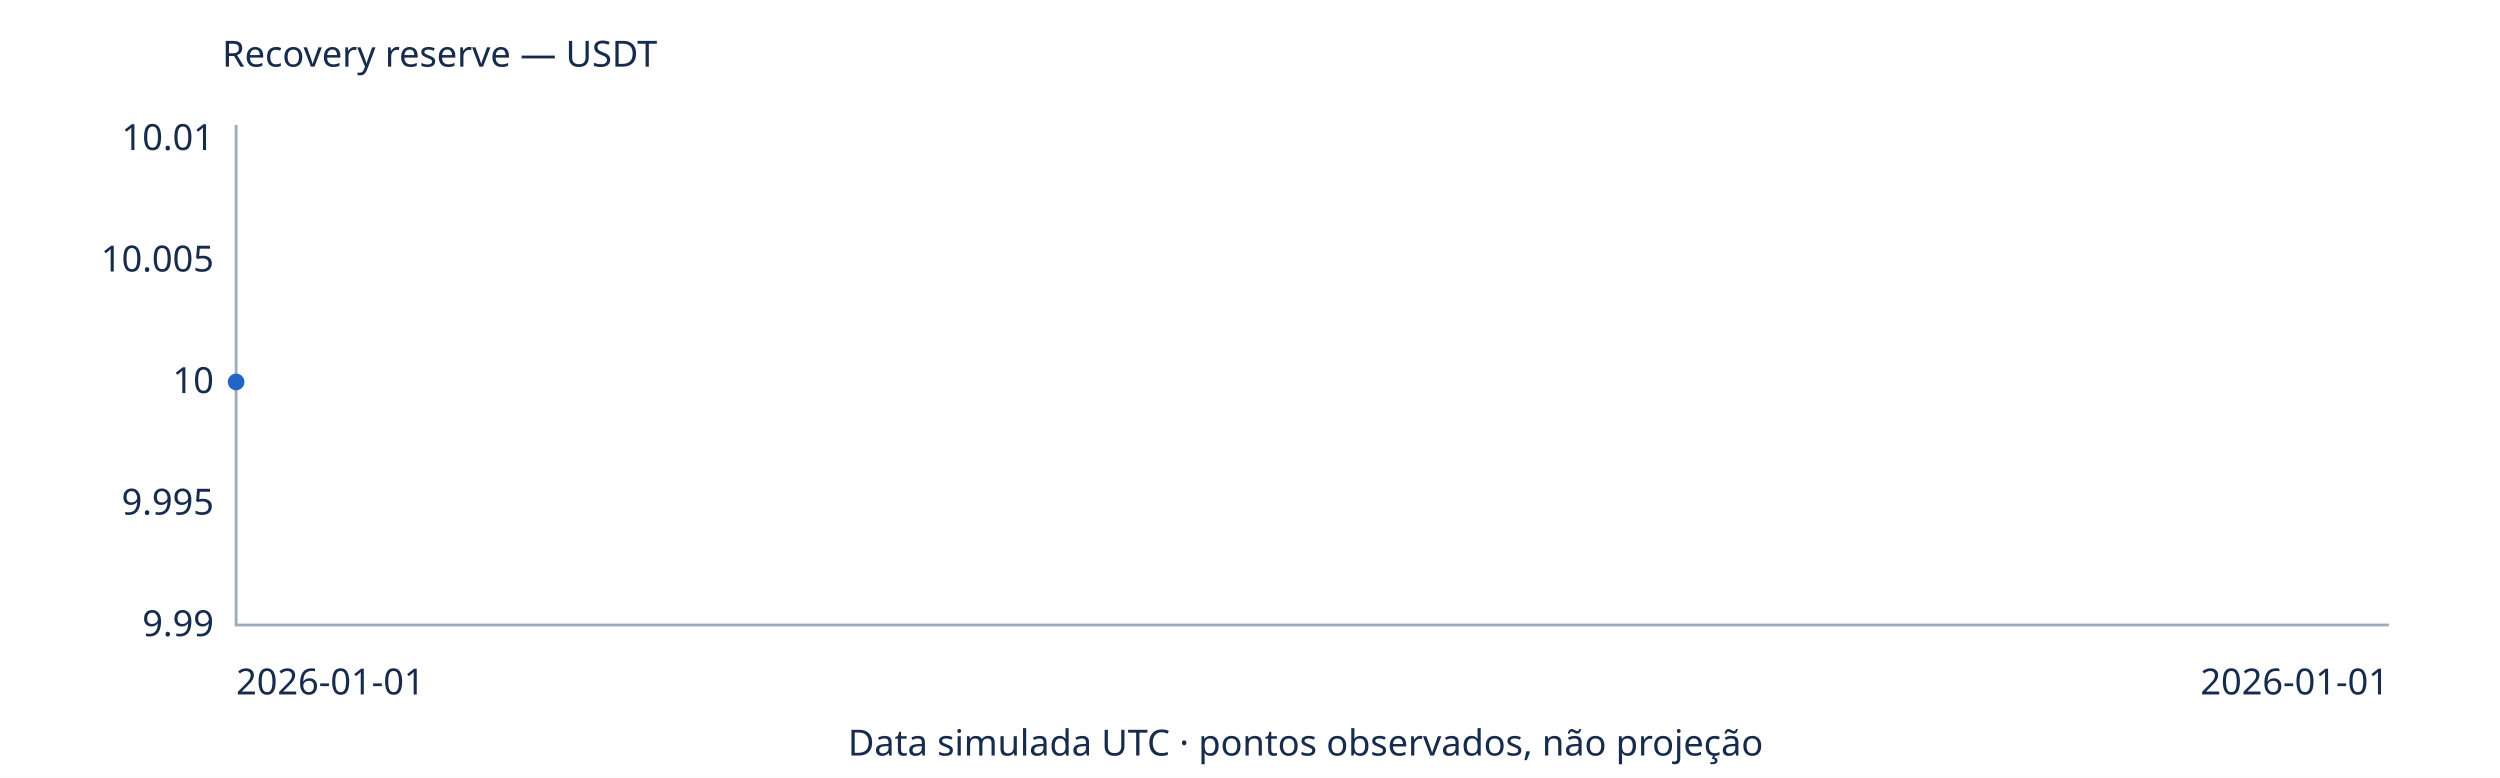
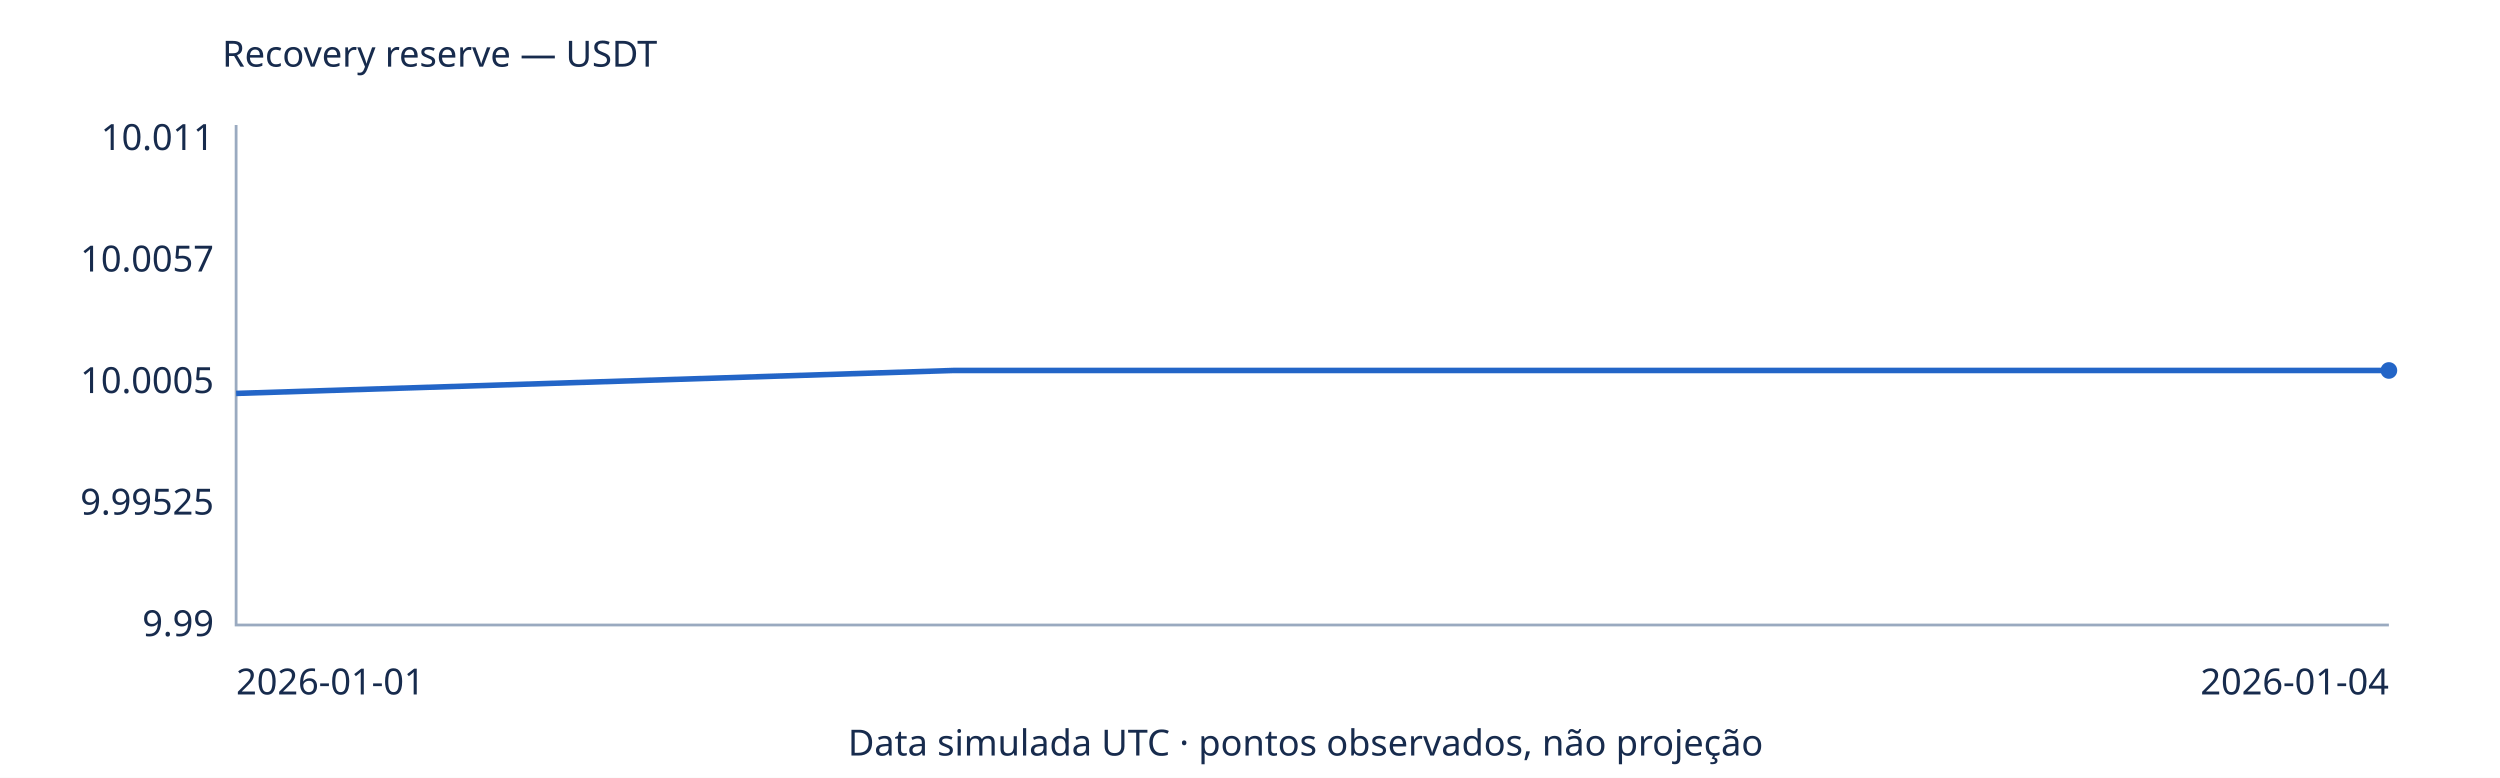
<svg xmlns="http://www.w3.org/2000/svg" viewBox="0 0 900 280" role="img">
  <rect width="900" height="280" fill="white" />
  <g font-family="sans-serif" fill="#172b4d" font-size="13">
    <text x="80" y="24">Recovery reserve — USDT</text>
    <path d="M85 45V225H860" stroke="#9aaac0" fill="none" />
    <text x="77" y="229.00" text-anchor="end">9.99</text>
-     <text x="77" y="185.25" text-anchor="end">9.995</text>
-     <text x="77" y="141.50" text-anchor="end">10</text>
-     <text x="77" y="97.75" text-anchor="end">10.005</text>
-     <text x="77" y="54.00" text-anchor="end">10.01</text>
-     <path d="M85.00,137.50" stroke="#2365c7" stroke-width="2" fill="none" />
-     <circle cx="85.00" cy="137.50" r="3" fill="#2365c7" />
+     <text x="77" y="185.25" text-anchor="end">9.99525</text>
+     <text x="77" y="141.50" text-anchor="end">10.0005</text>
+     <text x="77" y="97.75" text-anchor="end">10.0057</text>
+     <text x="77" y="54.00" text-anchor="end">10.011</text>
+     <path d="M85.00,141.63 L343.22,133.37 L487.47,133.37 L860.00,133.37" stroke="#2365c7" stroke-width="2" fill="none" />
+     <circle cx="860.00" cy="133.37" r="3" fill="#2365c7" />
    <text x="85" y="250">2026-01-01</text>
-     <text x="860" y="250" text-anchor="end">2026-01-01</text>
+     <text x="860" y="250" text-anchor="end">2026-01-04</text>
    <text x="470" y="272" text-anchor="middle">Data simulada UTC · pontos observados, não projeção</text>
  </g>
</svg>
